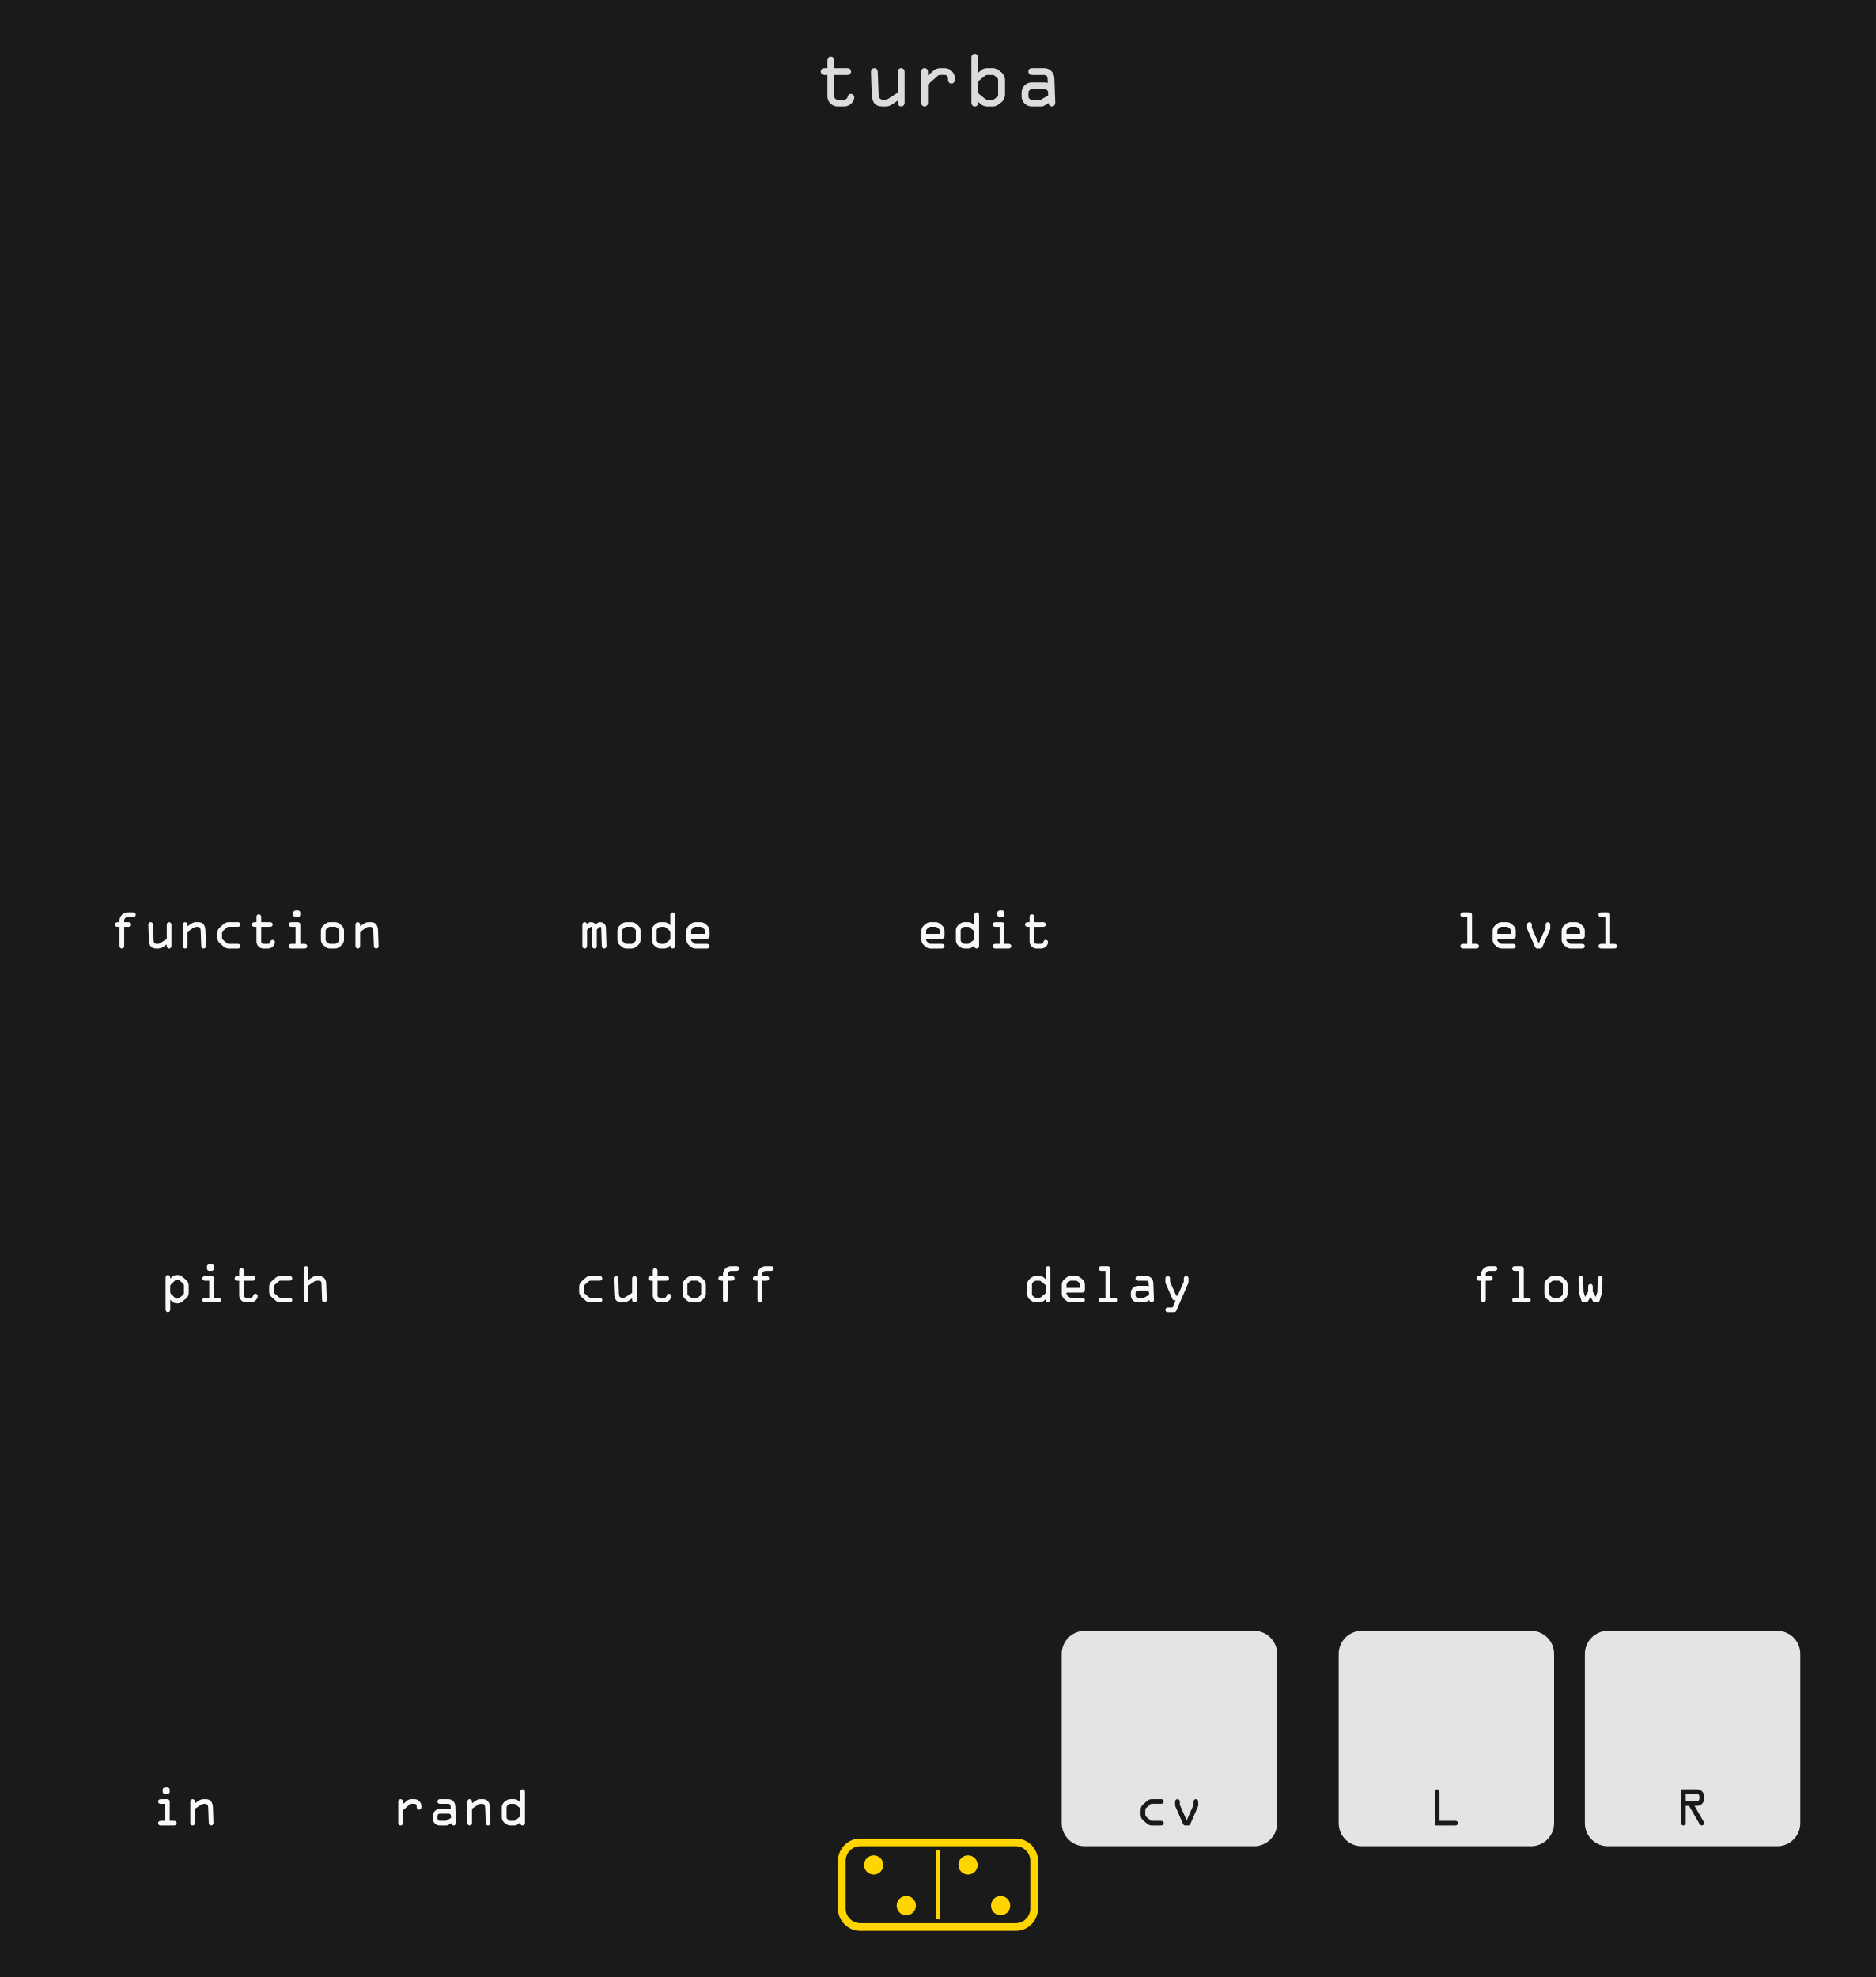
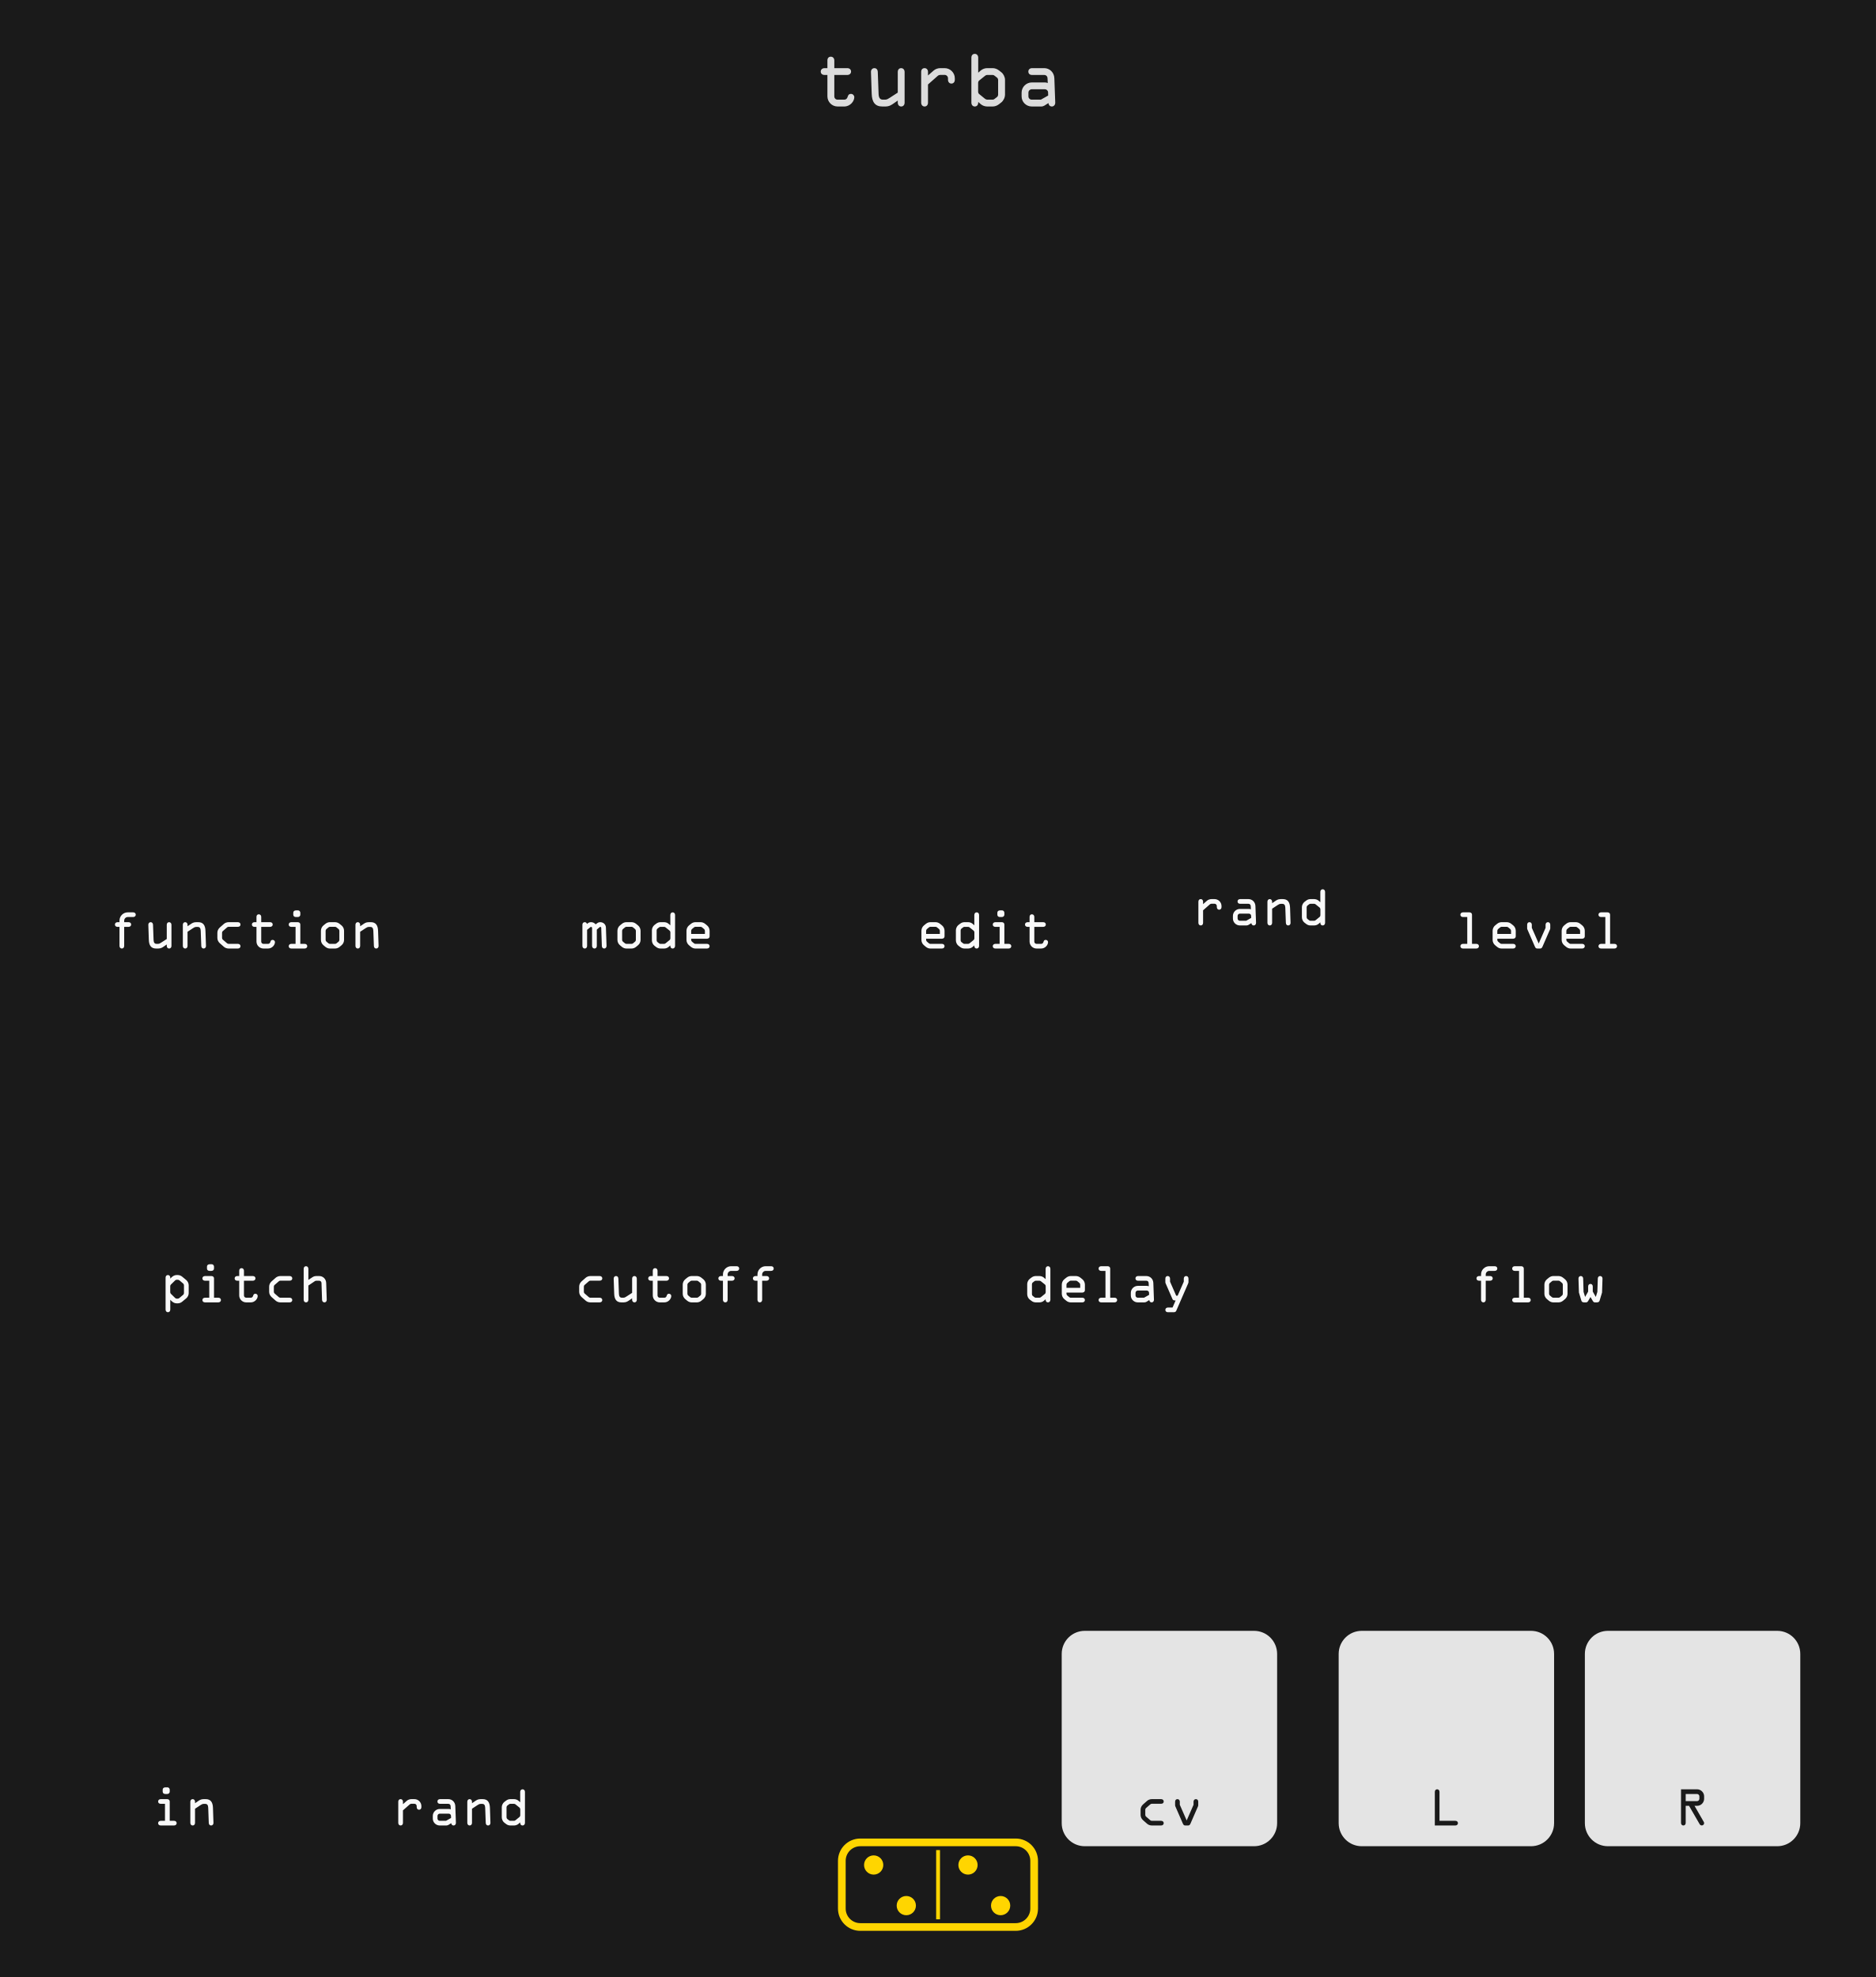
<svg xmlns="http://www.w3.org/2000/svg" width="121.92mm" height="128.5mm" viewBox="0 0 121.92 128.5">
  <rect width="121.92" height="128.5" fill="#1a1a1a" />
  <path d="M54.222 3.928C54.222 3.78 54.122 3.685 53.995 3.685C53.868 3.685 53.773 3.769 53.773 3.928V4.429H53.588C53.441 4.429 53.34 4.524 53.34 4.651C53.34 4.778 53.43 4.873 53.588 4.873H53.773V6.262C53.773 6.621 54.069 6.922 54.433 6.922H54.866C55.252 6.922 55.521 6.584 55.521 6.315C55.521 6.209 55.431 6.103 55.305 6.103C55.125 6.103 55.109 6.246 55.077 6.325C55.041 6.425 54.961 6.478 54.872 6.478H54.433C54.312 6.478 54.222 6.383 54.222 6.267V4.873H55.062C55.21 4.873 55.31 4.778 55.31 4.651C55.31 4.524 55.215 4.429 55.062 4.429H54.222Z M57.047 4.678C57.042 4.519 56.952 4.429 56.825 4.429C56.704 4.429 56.604 4.524 56.604 4.667V4.678L56.651 6.093C56.667 6.642 56.878 6.922 57.338 6.922H57.538C57.797 6.922 57.945 6.816 58.087 6.716L58.346 6.536V6.674C58.346 6.821 58.441 6.922 58.568 6.922C58.695 6.922 58.79 6.827 58.79 6.674V4.678C58.79 4.53 58.695 4.429 58.568 4.429C58.441 4.429 58.346 4.519 58.346 4.678V6.019L57.834 6.351C57.734 6.415 57.649 6.478 57.522 6.478H57.38C57.195 6.478 57.11 6.357 57.1 6.114Z M60.31 4.672C60.31 4.524 60.215 4.429 60.089 4.429C59.962 4.429 59.867 4.514 59.867 4.672V6.674C59.867 6.821 59.962 6.922 60.089 6.922C60.215 6.922 60.31 6.827 60.31 6.674V5.491L60.944 4.931C60.981 4.894 61.06 4.868 61.103 4.868H61.393C61.509 4.868 61.61 4.968 61.61 5.084V5.184C61.61 5.332 61.705 5.433 61.831 5.433C61.958 5.433 62.053 5.338 62.053 5.184V5.084C62.053 4.73 61.757 4.429 61.393 4.429H61.103C60.955 4.429 60.791 4.487 60.68 4.583L60.31 4.905Z M63.574 3.748C63.574 3.6 63.479 3.5 63.352 3.5C63.225 3.5 63.13 3.59 63.13 3.748V6.674C63.13 6.821 63.225 6.922 63.352 6.922C63.479 6.922 63.574 6.827 63.574 6.674V6.626L63.738 6.769C63.854 6.869 64.012 6.922 64.16 6.922H64.503C64.656 6.922 64.799 6.874 64.931 6.769L65.079 6.652C65.211 6.547 65.316 6.341 65.316 6.146V5.184C65.316 5.016 65.216 4.804 65.079 4.699L64.931 4.583C64.799 4.477 64.651 4.429 64.503 4.429H64.16C64.012 4.429 63.854 4.482 63.738 4.583L63.574 4.725ZM64.16 4.873H64.503C64.577 4.873 64.614 4.899 64.656 4.936L64.804 5.052C64.836 5.079 64.868 5.142 64.868 5.2V6.146C64.868 6.209 64.836 6.272 64.804 6.299L64.656 6.415C64.609 6.452 64.572 6.478 64.503 6.478H64.16C64.112 6.478 64.06 6.457 64.007 6.415L63.632 6.109C63.595 6.082 63.569 6.019 63.569 5.955V5.39C63.569 5.327 63.6 5.264 63.632 5.237L64.007 4.936C64.054 4.894 64.102 4.873 64.16 4.873Z M67.075 4.429C66.927 4.429 66.832 4.524 66.832 4.651C66.832 4.778 66.916 4.873 67.075 4.873H67.862C67.983 4.873 68.073 4.957 68.078 5.084L68.094 5.396C68.031 5.369 67.967 5.359 67.899 5.359H67.054C66.7 5.359 66.394 5.654 66.394 6.019V6.267C66.394 6.626 66.689 6.922 67.054 6.922H67.682C67.751 6.922 67.835 6.89 67.877 6.864L68.136 6.7C68.157 6.843 68.242 6.922 68.363 6.922C68.479 6.922 68.58 6.821 68.58 6.679V6.668L68.522 5.084C68.506 4.688 68.2 4.429 67.862 4.429ZM67.048 5.802H67.899C68.015 5.802 68.115 5.892 68.115 6.014L68.12 6.209L67.645 6.478H67.054C66.932 6.478 66.837 6.378 66.837 6.267V6.019C66.837 5.897 66.943 5.802 67.048 5.802Z" fill="#dcdcdc" />
  <rect x="69.00" y="106.00" width="14.0" height="14.0" rx="1.5" fill="#e4e4e4" />
  <rect x="87.00" y="106.00" width="14.0" height="14.0" rx="1.5" fill="#e4e4e4" />
  <rect x="103.00" y="106.00" width="14.0" height="14.0" rx="1.5" fill="#e4e4e4" />
  <path d="M8.3 59.3C8.013 59.3 7.766 59.536 7.766 59.834V59.939H7.639C7.538 59.939 7.469 60.004 7.469 60.091C7.469 60.179 7.53 60.244 7.639 60.244H7.766V61.482C7.766 61.583 7.832 61.652 7.919 61.652C8.006 61.652 8.071 61.587 8.071 61.482V60.244H8.354C8.456 60.244 8.525 60.179 8.525 60.091C8.525 60.004 8.46 59.939 8.354 59.939H8.071V59.834C8.071 59.714 8.177 59.605 8.3 59.605H8.652C8.754 59.605 8.823 59.54 8.823 59.452C8.823 59.365 8.757 59.3 8.652 59.3Z M9.945 60.11C9.941 60.001 9.879 59.939 9.792 59.939C9.709 59.939 9.64 60.004 9.64 60.102V60.11L9.672 61.083C9.683 61.46 9.828 61.652 10.144 61.652H10.282C10.46 61.652 10.562 61.58 10.66 61.511L10.838 61.387V61.482C10.838 61.583 10.903 61.652 10.99 61.652C11.077 61.652 11.143 61.587 11.143 61.482V60.11C11.143 60.008 11.077 59.939 10.99 59.939C10.903 59.939 10.838 60.001 10.838 60.11V61.032L10.485 61.26C10.417 61.304 10.358 61.348 10.271 61.348H10.173C10.046 61.348 9.988 61.264 9.981 61.097Z M12.188 60.11C12.188 60.008 12.123 59.939 12.036 59.939C11.949 59.939 11.883 60.001 11.883 60.11V61.482C11.883 61.583 11.949 61.652 12.036 61.652C12.123 61.652 12.188 61.587 12.188 61.482V60.563L12.54 60.331C12.609 60.287 12.667 60.248 12.754 60.248H12.852C12.98 60.248 13.038 60.331 13.045 60.498L13.081 61.482C13.085 61.591 13.147 61.652 13.234 61.652C13.317 61.652 13.386 61.587 13.386 61.489V61.482L13.353 60.509C13.343 60.131 13.197 59.939 12.882 59.939H12.744C12.566 59.939 12.464 60.015 12.366 60.084L12.188 60.204Z M14.853 59.939C14.748 59.939 14.631 59.983 14.559 60.044L14.286 60.284C14.181 60.378 14.127 60.502 14.127 60.629V60.963C14.127 61.09 14.181 61.213 14.286 61.308L14.559 61.547C14.631 61.609 14.748 61.652 14.853 61.652H15.459C15.561 61.652 15.63 61.587 15.63 61.5C15.63 61.413 15.564 61.348 15.459 61.348H14.853C14.806 61.348 14.78 61.329 14.748 61.304L14.475 61.068C14.45 61.046 14.432 61.003 14.432 60.963V60.625C14.432 60.585 14.45 60.545 14.475 60.523L14.748 60.287C14.78 60.258 14.813 60.24 14.853 60.24H15.459C15.572 60.24 15.63 60.179 15.63 60.091C15.63 60.004 15.561 59.939 15.459 59.939Z M16.977 59.594C16.977 59.492 16.908 59.427 16.82 59.427C16.733 59.427 16.668 59.485 16.668 59.594V59.939H16.541C16.439 59.939 16.37 60.004 16.37 60.091C16.37 60.179 16.432 60.244 16.541 60.244H16.668V61.199C16.668 61.446 16.871 61.652 17.122 61.652H17.419C17.684 61.652 17.87 61.42 17.87 61.235C17.87 61.162 17.808 61.09 17.721 61.09C17.597 61.09 17.586 61.188 17.565 61.242C17.539 61.311 17.485 61.348 17.423 61.348H17.122C17.038 61.348 16.977 61.282 16.977 61.202V60.244H17.554C17.655 60.244 17.724 60.179 17.724 60.091C17.724 60.004 17.659 59.939 17.554 59.939H16.977Z M19.231 59.173C19.126 59.173 19.06 59.238 19.06 59.325V59.452C19.06 59.54 19.122 59.605 19.231 59.605H19.347C19.449 59.605 19.518 59.54 19.518 59.452V59.325C19.518 59.238 19.442 59.173 19.38 59.173ZM18.933 59.939C18.832 59.939 18.763 60.004 18.763 60.091C18.763 60.179 18.824 60.244 18.933 60.244H19.209V61.348H18.933C18.832 61.348 18.763 61.413 18.763 61.5C18.763 61.587 18.828 61.652 18.933 61.652H19.797C19.899 61.652 19.968 61.587 19.968 61.5C19.968 61.413 19.903 61.348 19.797 61.348H19.518V60.091C19.518 60.004 19.452 59.939 19.347 59.939Z M21.438 59.939C21.337 59.939 21.239 59.975 21.151 60.044L21.021 60.15C20.919 60.233 20.857 60.367 20.857 60.498V61.093C20.857 61.224 20.919 61.355 21.021 61.438L21.151 61.547C21.239 61.616 21.337 61.652 21.438 61.652H21.776C21.874 61.652 21.979 61.616 22.066 61.547L22.197 61.438C22.299 61.355 22.36 61.224 22.36 61.093V60.498C22.36 60.367 22.299 60.233 22.197 60.15L22.066 60.044C21.979 59.975 21.874 59.939 21.776 59.939ZM21.442 60.24H21.776C21.809 60.24 21.841 60.255 21.87 60.277L22.001 60.385C22.034 60.411 22.055 60.458 22.055 60.498V61.093C22.055 61.133 22.034 61.181 22.001 61.206L21.87 61.315C21.841 61.337 21.809 61.348 21.776 61.348H21.442C21.409 61.348 21.377 61.337 21.348 61.315L21.217 61.206C21.184 61.181 21.162 61.137 21.162 61.093V60.498C21.162 60.454 21.184 60.411 21.217 60.385L21.348 60.277C21.377 60.255 21.409 60.24 21.442 60.24Z M23.406 60.11C23.406 60.008 23.341 59.939 23.253 59.939C23.166 59.939 23.101 60.001 23.101 60.11V61.482C23.101 61.583 23.166 61.652 23.253 61.652C23.341 61.652 23.406 61.587 23.406 61.482V60.563L23.758 60.331C23.827 60.287 23.885 60.248 23.972 60.248H24.07C24.197 60.248 24.255 60.331 24.263 60.498L24.299 61.482C24.303 61.591 24.364 61.652 24.451 61.652C24.535 61.652 24.604 61.587 24.604 61.489V61.482L24.571 60.509C24.56 60.131 24.415 59.939 24.099 59.939H23.961C23.783 59.939 23.682 60.015 23.584 60.084L23.406 60.204Z" fill="#f9f9f9" />
  <path d="M39.379 60.287C39.372 60.091 39.219 59.939 39.005 59.939C38.9 59.939 38.831 59.986 38.751 60.051L38.715 60.081C38.624 59.983 38.529 59.939 38.413 59.939C38.33 59.939 38.264 59.961 38.199 60.012L38.148 60.051C38.119 59.975 38.072 59.939 38.003 59.939C37.916 59.939 37.85 59.997 37.85 60.106V61.482C37.85 61.583 37.916 61.652 38.003 61.652C38.09 61.652 38.155 61.587 38.155 61.482V60.436L38.37 60.262C38.384 60.248 38.402 60.248 38.413 60.248C38.45 60.248 38.479 60.277 38.479 60.309V61.482C38.479 61.583 38.548 61.652 38.635 61.652C38.722 61.652 38.787 61.587 38.787 61.482V60.422L38.976 60.258C38.987 60.248 39.005 60.248 39.016 60.248C39.049 60.248 39.074 60.269 39.074 60.302L39.114 61.489C39.117 61.591 39.183 61.652 39.27 61.652C39.35 61.652 39.419 61.583 39.419 61.485V61.478Z M40.708 59.939C40.606 59.939 40.508 59.975 40.421 60.044L40.29 60.15C40.188 60.233 40.127 60.367 40.127 60.498V61.093C40.127 61.224 40.188 61.355 40.29 61.438L40.421 61.547C40.508 61.616 40.606 61.652 40.708 61.652H41.045C41.143 61.652 41.249 61.616 41.336 61.547L41.466 61.438C41.568 61.355 41.63 61.224 41.63 61.093V60.498C41.63 60.367 41.568 60.233 41.466 60.15L41.336 60.044C41.249 59.975 41.143 59.939 41.045 59.939ZM40.711 60.24H41.045C41.078 60.24 41.111 60.255 41.14 60.277L41.27 60.385C41.303 60.411 41.325 60.458 41.325 60.498V61.093C41.325 61.133 41.303 61.181 41.27 61.206L41.14 61.315C41.111 61.337 41.078 61.348 41.045 61.348H40.711C40.679 61.348 40.646 61.337 40.617 61.315L40.486 61.206C40.453 61.181 40.432 61.137 40.432 61.093V60.498C40.432 60.454 40.453 60.411 40.486 60.385L40.617 60.277C40.646 60.255 40.679 60.24 40.711 60.24Z M43.873 59.471C43.873 59.365 43.804 59.3 43.717 59.3C43.63 59.3 43.565 59.369 43.565 59.471V60.142L43.452 60.044C43.372 59.975 43.263 59.939 43.162 59.939H42.926C42.82 59.939 42.726 59.972 42.635 60.044L42.53 60.124C42.436 60.197 42.367 60.342 42.367 60.458V61.119C42.367 61.253 42.432 61.391 42.53 61.467L42.635 61.547C42.726 61.62 42.824 61.652 42.926 61.652H43.162C43.263 61.652 43.372 61.616 43.452 61.547L43.565 61.449V61.482C43.565 61.591 43.63 61.652 43.717 61.652C43.804 61.652 43.873 61.583 43.873 61.482ZM42.926 60.244H43.162C43.202 60.244 43.234 60.258 43.267 60.287L43.525 60.494C43.547 60.513 43.568 60.556 43.568 60.6V60.988C43.568 61.032 43.547 61.075 43.525 61.093L43.267 61.304C43.231 61.333 43.198 61.348 43.162 61.348H42.926C42.875 61.348 42.85 61.326 42.82 61.304L42.719 61.224C42.697 61.206 42.675 61.162 42.675 61.119V60.469C42.675 60.425 42.697 60.385 42.719 60.367L42.82 60.287C42.85 60.266 42.875 60.244 42.926 60.244Z M45.195 59.939C45.093 59.939 44.995 59.975 44.908 60.044L44.777 60.15C44.676 60.233 44.614 60.367 44.614 60.498V61.093C44.614 61.224 44.676 61.355 44.777 61.438L44.908 61.547C44.995 61.616 45.093 61.652 45.195 61.652H45.946C46.048 61.652 46.117 61.587 46.117 61.5C46.117 61.413 46.051 61.348 45.946 61.348H45.198C45.169 61.348 45.14 61.344 45.104 61.315L44.973 61.206C44.941 61.181 44.919 61.137 44.919 61.093V61.014H45.946C46.048 61.014 46.117 60.948 46.117 60.861V60.498C46.117 60.367 46.055 60.233 45.953 60.15L45.823 60.044C45.736 59.975 45.63 59.939 45.532 59.939ZM45.198 60.24H45.532C45.565 60.24 45.598 60.255 45.627 60.277L45.757 60.385C45.79 60.411 45.812 60.458 45.812 60.498V60.705H44.919V60.498C44.919 60.454 44.941 60.411 44.973 60.385L45.104 60.277C45.133 60.255 45.166 60.24 45.198 60.24Z" fill="#f9f9f9" />
  <path d="M60.464 59.939C60.362 59.939 60.264 59.975 60.177 60.044L60.047 60.15C59.945 60.233 59.883 60.367 59.883 60.498V61.093C59.883 61.224 59.945 61.355 60.047 61.438L60.177 61.547C60.264 61.616 60.362 61.652 60.464 61.652H61.216C61.317 61.652 61.386 61.587 61.386 61.5C61.386 61.413 61.321 61.348 61.216 61.348H60.468C60.439 61.348 60.41 61.344 60.373 61.315L60.243 61.206C60.21 61.181 60.188 61.137 60.188 61.093V61.014H61.216C61.317 61.014 61.386 60.948 61.386 60.861V60.498C61.386 60.367 61.324 60.233 61.223 60.15L61.092 60.044C61.005 59.975 60.9 59.939 60.802 59.939ZM60.468 60.24H60.802C60.834 60.24 60.867 60.255 60.896 60.277L61.027 60.385C61.059 60.411 61.081 60.458 61.081 60.498V60.705H60.188V60.498C60.188 60.454 60.21 60.411 60.243 60.385L60.373 60.277C60.402 60.255 60.435 60.24 60.468 60.24Z M63.63 59.471C63.63 59.365 63.561 59.3 63.474 59.3C63.386 59.3 63.321 59.369 63.321 59.471V60.142L63.209 60.044C63.129 59.975 63.02 59.939 62.918 59.939H62.682C62.577 59.939 62.483 59.972 62.392 60.044L62.286 60.124C62.192 60.197 62.123 60.342 62.123 60.458V61.119C62.123 61.253 62.188 61.391 62.286 61.467L62.392 61.547C62.483 61.62 62.581 61.652 62.682 61.652H62.918C63.02 61.652 63.129 61.616 63.209 61.547L63.321 61.449V61.482C63.321 61.591 63.386 61.652 63.474 61.652C63.561 61.652 63.63 61.583 63.63 61.482ZM62.682 60.244H62.918C62.958 60.244 62.991 60.258 63.023 60.287L63.281 60.494C63.303 60.513 63.325 60.556 63.325 60.6V60.988C63.325 61.032 63.303 61.075 63.281 61.093L63.023 61.304C62.987 61.333 62.954 61.348 62.918 61.348H62.682C62.631 61.348 62.606 61.326 62.577 61.304L62.475 61.224C62.453 61.206 62.432 61.162 62.432 61.119V60.469C62.432 60.425 62.453 60.385 62.475 60.367L62.577 60.287C62.606 60.266 62.631 60.244 62.682 60.244Z M64.987 59.173C64.882 59.173 64.817 59.238 64.817 59.325V59.452C64.817 59.54 64.879 59.605 64.987 59.605H65.104C65.205 59.605 65.274 59.54 65.274 59.452V59.325C65.274 59.238 65.198 59.173 65.136 59.173ZM64.69 59.939C64.588 59.939 64.519 60.004 64.519 60.091C64.519 60.179 64.581 60.244 64.69 60.244H64.966V61.348H64.69C64.588 61.348 64.519 61.413 64.519 61.5C64.519 61.587 64.584 61.652 64.69 61.652H65.554C65.655 61.652 65.724 61.587 65.724 61.5C65.724 61.413 65.659 61.348 65.554 61.348H65.274V60.091C65.274 60.004 65.209 59.939 65.104 59.939Z M67.22 59.594C67.22 59.492 67.151 59.427 67.064 59.427C66.977 59.427 66.912 59.485 66.912 59.594V59.939H66.784C66.683 59.939 66.614 60.004 66.614 60.091C66.614 60.179 66.676 60.244 66.784 60.244H66.912V61.199C66.912 61.446 67.115 61.652 67.365 61.652H67.663C67.928 61.652 68.113 61.42 68.113 61.235C68.113 61.162 68.051 61.09 67.964 61.09C67.841 61.09 67.83 61.188 67.808 61.242C67.783 61.311 67.728 61.348 67.667 61.348H67.365C67.282 61.348 67.22 61.282 67.22 61.202V60.244H67.797C67.899 60.244 67.968 60.179 67.968 60.091C67.968 60.004 67.903 59.939 67.797 59.939H67.22Z" fill="#f9f9f9" />
+   <path d="M78.188 58.606C78.188 58.504 78.123 58.439 78.036 58.439C77.949 58.439 77.883 58.497 77.883 58.606V59.982C77.883 60.083 77.949 60.152 78.036 60.152C78.123 60.152 78.188 60.087 78.188 59.982V59.169L78.624 58.784C78.649 58.758 78.704 58.74 78.733 58.74H78.932C79.012 58.74 79.081 58.809 79.081 58.889V58.958C79.081 59.06 79.147 59.129 79.234 59.129C79.321 59.129 79.386 59.063 79.386 58.958V58.889C79.386 58.646 79.183 58.439 78.932 58.439H78.733C78.631 58.439 78.518 58.479 78.442 58.544L78.188 58.766Z M80.595 58.439C80.493 58.439 80.428 58.504 80.428 58.591C80.428 58.679 80.486 58.744 80.595 58.744H81.136C81.219 58.744 81.281 58.802 81.285 58.889L81.296 59.103C81.252 59.085 81.209 59.078 81.161 59.078H80.581C80.337 59.078 80.127 59.281 80.127 59.532V59.702C80.127 59.949 80.33 60.152 80.581 60.152H81.013C81.06 60.152 81.118 60.131 81.147 60.113L81.325 60.0C81.339 60.098 81.397 60.152 81.481 60.152C81.561 60.152 81.63 60.083 81.63 59.985V59.978L81.59 58.889C81.579 58.617 81.368 58.439 81.136 58.439ZM80.577 59.383H81.161C81.241 59.383 81.31 59.445 81.31 59.528L81.314 59.662L80.987 59.848H80.581C80.497 59.848 80.432 59.779 80.432 59.702V59.532C80.432 59.448 80.504 59.383 80.577 59.383Z M82.675 58.61C82.675 58.508 82.61 58.439 82.523 58.439C82.436 58.439 82.37 58.501 82.37 58.61V59.982C82.37 60.083 82.436 60.152 82.523 60.152C82.61 60.152 82.675 60.087 82.675 59.982V59.063L83.027 58.831C83.096 58.787 83.154 58.748 83.242 58.748H83.34C83.467 58.748 83.525 58.831 83.532 58.998L83.568 59.982C83.572 60.091 83.634 60.152 83.721 60.152C83.804 60.152 83.873 60.087 83.873 59.989V59.982L83.841 59.009C83.83 58.631 83.684 58.439 83.369 58.439H83.231C83.053 58.439 82.951 58.515 82.853 58.584L82.675 58.704Z M86.117 57.971C86.117 57.865 86.048 57.8 85.961 57.8C85.874 57.8 85.808 57.869 85.808 57.971V58.642L85.696 58.544C85.616 58.475 85.507 58.439 85.405 58.439H85.169C85.064 58.439 84.97 58.472 84.879 58.544L84.774 58.624C84.679 58.697 84.61 58.842 84.61 58.958V59.619C84.61 59.753 84.676 59.891 84.774 59.967L84.879 60.047C84.97 60.12 85.068 60.152 85.169 60.152H85.405C85.507 60.152 85.616 60.116 85.696 60.047L85.808 59.949V59.982C85.808 60.091 85.874 60.152 85.961 60.152C86.048 60.152 86.117 60.083 86.117 59.982ZM85.169 58.744H85.405C85.445 58.744 85.478 58.758 85.511 58.787L85.768 58.994C85.79 59.013 85.812 59.056 85.812 59.1V59.488C85.812 59.532 85.79 59.575 85.768 59.593L85.511 59.804C85.474 59.833 85.442 59.848 85.405 59.848H85.169C85.118 59.848 85.093 59.826 85.064 59.804L84.962 59.724C84.941 59.706 84.919 59.662 84.919 59.619V58.969C84.919 58.925 84.941 58.885 84.962 58.867L85.064 58.787C85.093 58.766 85.118 58.744 85.169 58.744Z" fill="#f9f9f9" />
  <path d="M95.081 59.3C94.979 59.3 94.91 59.365 94.91 59.452C94.91 59.54 94.972 59.605 95.081 59.605H95.357V61.348H95.081C94.979 61.348 94.91 61.413 94.91 61.5C94.91 61.587 94.976 61.652 95.081 61.652H95.945C96.047 61.652 96.116 61.587 96.116 61.5C96.116 61.413 96.05 61.348 95.945 61.348H95.665V59.452C95.665 59.365 95.6 59.3 95.495 59.3Z M97.586 59.939C97.484 59.939 97.386 59.975 97.299 60.044L97.168 60.15C97.067 60.233 97.005 60.367 97.005 60.498V61.093C97.005 61.224 97.067 61.355 97.168 61.438L97.299 61.547C97.386 61.616 97.484 61.652 97.586 61.652H98.337C98.439 61.652 98.508 61.587 98.508 61.5C98.508 61.413 98.443 61.348 98.337 61.348H97.589C97.56 61.348 97.531 61.344 97.495 61.315L97.364 61.206C97.332 61.181 97.31 61.137 97.31 61.093V61.014H98.337C98.439 61.014 98.508 60.948 98.508 60.861V60.498C98.508 60.367 98.446 60.233 98.345 60.15L98.214 60.044C98.127 59.975 98.021 59.939 97.923 59.939ZM97.589 60.24H97.923C97.956 60.24 97.989 60.255 98.018 60.277L98.149 60.385C98.181 60.411 98.203 60.458 98.203 60.498V60.705H97.31V60.498C97.31 60.454 97.332 60.411 97.364 60.385L97.495 60.277C97.524 60.255 97.557 60.24 97.589 60.24Z M99.553 60.106C99.553 60.004 99.488 59.939 99.401 59.939C99.314 59.939 99.249 59.997 99.249 60.106V60.331C99.249 60.378 99.259 60.4 99.27 60.422L99.75 61.522C99.786 61.602 99.818 61.652 99.906 61.652H100.094C100.178 61.652 100.214 61.602 100.25 61.522L100.73 60.422C100.741 60.4 100.751 60.375 100.751 60.331V60.106C100.751 60.001 100.686 59.939 100.599 59.939C100.512 59.939 100.447 60.004 100.447 60.106V60.306L100.0 61.326L99.553 60.306Z M102.073 59.939C101.971 59.939 101.873 59.975 101.786 60.044L101.655 60.15C101.554 60.233 101.492 60.367 101.492 60.498V61.093C101.492 61.224 101.554 61.355 101.655 61.438L101.786 61.547C101.873 61.616 101.971 61.652 102.073 61.652H102.824C102.926 61.652 102.995 61.587 102.995 61.5C102.995 61.413 102.93 61.348 102.824 61.348H102.077C102.048 61.348 102.018 61.344 101.982 61.315L101.851 61.206C101.819 61.181 101.797 61.137 101.797 61.093V61.014H102.824C102.926 61.014 102.995 60.948 102.995 60.861V60.498C102.995 60.367 102.933 60.233 102.832 60.15L102.701 60.044C102.614 59.975 102.509 59.939 102.411 59.939ZM102.077 60.24H102.411C102.443 60.24 102.476 60.255 102.505 60.277L102.636 60.385C102.668 60.411 102.69 60.458 102.69 60.498V60.705H101.797V60.498C101.797 60.454 101.819 60.411 101.851 60.385L101.982 60.277C102.011 60.255 102.044 60.24 102.077 60.24Z M104.055 59.3C103.953 59.3 103.884 59.365 103.884 59.452C103.884 59.54 103.946 59.605 104.055 59.605H104.331V61.348H104.055C103.953 61.348 103.884 61.413 103.884 61.5C103.884 61.587 103.95 61.652 104.055 61.652H104.919C105.021 61.652 105.09 61.587 105.09 61.5C105.09 61.413 105.024 61.348 104.919 61.348H104.64V59.452C104.64 59.365 104.574 59.3 104.469 59.3Z" fill="#f9f9f9" />
  <path d="M11.066 83.044C11.066 82.943 11.001 82.874 10.914 82.874C10.827 82.874 10.761 82.935 10.761 83.044V85.121C10.761 85.222 10.827 85.291 10.914 85.291C11.001 85.291 11.066 85.226 11.066 85.121V84.482L11.139 84.554C11.244 84.66 11.357 84.714 11.484 84.714H11.553C11.654 84.714 11.763 84.674 11.843 84.605L12.101 84.391C12.203 84.308 12.264 84.173 12.264 84.046V83.542C12.264 83.415 12.203 83.28 12.101 83.197L11.843 82.983C11.763 82.914 11.654 82.874 11.553 82.874H11.484C11.357 82.874 11.244 82.928 11.139 83.033L11.066 83.106ZM11.48 83.182H11.549C11.589 83.182 11.629 83.193 11.658 83.218L11.912 83.433C11.934 83.451 11.956 83.502 11.956 83.542V84.046C11.956 84.086 11.934 84.133 11.912 84.151L11.658 84.366C11.629 84.391 11.585 84.409 11.549 84.409H11.48C11.448 84.409 11.408 84.391 11.379 84.362L11.106 84.093C11.077 84.064 11.063 84.028 11.063 83.988V83.6C11.063 83.56 11.077 83.523 11.106 83.494L11.379 83.226C11.408 83.197 11.444 83.182 11.48 83.182Z M13.622 82.173C13.517 82.173 13.451 82.238 13.451 82.325V82.452C13.451 82.54 13.513 82.605 13.622 82.605H13.738C13.84 82.605 13.909 82.54 13.909 82.452V82.325C13.909 82.238 13.833 82.173 13.771 82.173ZM13.324 82.939C13.223 82.939 13.154 83.004 13.154 83.091C13.154 83.179 13.216 83.244 13.324 83.244H13.6V84.348H13.324C13.223 84.348 13.154 84.413 13.154 84.5C13.154 84.587 13.219 84.652 13.324 84.652H14.188C14.29 84.652 14.359 84.587 14.359 84.5C14.359 84.413 14.294 84.348 14.188 84.348H13.909V83.091C13.909 83.004 13.844 82.939 13.738 82.939Z M15.855 82.594C15.855 82.492 15.786 82.427 15.699 82.427C15.612 82.427 15.546 82.485 15.546 82.594V82.939H15.419C15.317 82.939 15.249 83.004 15.249 83.091C15.249 83.179 15.31 83.244 15.419 83.244H15.546V84.199C15.546 84.446 15.75 84.652 16.0 84.652H16.298C16.563 84.652 16.748 84.42 16.748 84.235C16.748 84.162 16.686 84.09 16.599 84.09C16.476 84.09 16.465 84.188 16.443 84.242C16.417 84.311 16.363 84.348 16.301 84.348H16.0C15.917 84.348 15.855 84.282 15.855 84.202V83.244H16.432C16.534 83.244 16.603 83.179 16.603 83.091C16.603 83.004 16.537 82.939 16.432 82.939H15.855Z M18.218 82.939C18.113 82.939 17.997 82.983 17.924 83.044L17.652 83.284C17.547 83.378 17.492 83.502 17.492 83.629V83.963C17.492 84.09 17.547 84.213 17.652 84.308L17.924 84.547C17.997 84.609 18.113 84.652 18.218 84.652H18.824C18.926 84.652 18.995 84.587 18.995 84.5C18.995 84.413 18.93 84.348 18.824 84.348H18.218C18.171 84.348 18.146 84.329 18.113 84.304L17.841 84.068C17.815 84.046 17.797 84.003 17.797 83.963V83.625C17.797 83.585 17.815 83.545 17.841 83.523L18.113 83.287C18.146 83.258 18.178 83.24 18.218 83.24H18.824C18.937 83.24 18.995 83.179 18.995 83.091C18.995 83.004 18.926 82.939 18.824 82.939Z M20.041 82.471C20.041 82.369 19.975 82.3 19.888 82.3C19.801 82.3 19.736 82.362 19.736 82.471V84.482C19.736 84.583 19.801 84.652 19.888 84.652C19.975 84.652 20.041 84.587 20.041 84.482V83.556L20.44 83.287C20.476 83.262 20.505 83.244 20.549 83.244H20.745C20.828 83.244 20.89 83.306 20.894 83.389L20.93 84.489C20.934 84.591 21.003 84.652 21.09 84.652C21.17 84.652 21.235 84.583 21.235 84.485V84.478L21.199 83.389C21.188 83.117 20.981 82.939 20.745 82.939H20.552C20.4 82.939 20.313 83.012 20.262 83.044L20.041 83.189Z" fill="#f9f9f9" />
  <path d="M38.366 82.939C38.26 82.939 38.144 82.983 38.072 83.044L37.799 83.284C37.694 83.378 37.64 83.502 37.64 83.629V83.963C37.64 84.09 37.694 84.213 37.799 84.308L38.072 84.547C38.144 84.609 38.26 84.652 38.366 84.652H38.972C39.074 84.652 39.143 84.587 39.143 84.5C39.143 84.413 39.077 84.348 38.972 84.348H38.366C38.318 84.348 38.293 84.329 38.26 84.304L37.988 84.068C37.963 84.046 37.945 84.003 37.945 83.963V83.625C37.945 83.585 37.963 83.545 37.988 83.523L38.26 83.287C38.293 83.258 38.326 83.24 38.366 83.24H38.972C39.084 83.24 39.143 83.179 39.143 83.091C39.143 83.004 39.074 82.939 38.972 82.939Z M40.188 83.11C40.184 83.001 40.123 82.939 40.036 82.939C39.952 82.939 39.883 83.004 39.883 83.102V83.11L39.916 84.083C39.927 84.46 40.072 84.652 40.388 84.652H40.526C40.704 84.652 40.805 84.58 40.903 84.511L41.081 84.387V84.482C41.081 84.583 41.147 84.652 41.234 84.652C41.321 84.652 41.386 84.587 41.386 84.482V83.11C41.386 83.008 41.321 82.939 41.234 82.939C41.147 82.939 41.081 83.001 41.081 83.11V84.032L40.729 84.26C40.66 84.304 40.602 84.348 40.515 84.348H40.417C40.29 84.348 40.232 84.264 40.224 84.097Z M42.733 82.594C42.733 82.492 42.664 82.427 42.577 82.427C42.49 82.427 42.424 82.485 42.424 82.594V82.939H42.297C42.196 82.939 42.127 83.004 42.127 83.091C42.127 83.179 42.188 83.244 42.297 83.244H42.424V84.199C42.424 84.446 42.628 84.652 42.878 84.652H43.176C43.441 84.652 43.626 84.42 43.626 84.235C43.626 84.162 43.564 84.09 43.477 84.09C43.354 84.09 43.343 84.188 43.321 84.242C43.296 84.311 43.241 84.348 43.18 84.348H42.878C42.795 84.348 42.733 84.282 42.733 84.202V83.244H43.31C43.412 83.244 43.481 83.179 43.481 83.091C43.481 83.004 43.416 82.939 43.31 82.939H42.733Z M44.951 82.939C44.85 82.939 44.751 82.975 44.664 83.044L44.534 83.15C44.432 83.233 44.37 83.367 44.37 83.498V84.093C44.37 84.224 44.432 84.355 44.534 84.438L44.664 84.547C44.751 84.616 44.85 84.652 44.951 84.652H45.289C45.387 84.652 45.492 84.616 45.579 84.547L45.71 84.438C45.812 84.355 45.873 84.224 45.873 84.093V83.498C45.873 83.367 45.812 83.233 45.71 83.15L45.579 83.044C45.492 82.975 45.387 82.939 45.289 82.939ZM44.955 83.24H45.289C45.321 83.24 45.354 83.255 45.383 83.277L45.514 83.385C45.547 83.411 45.568 83.458 45.568 83.498V84.093C45.568 84.133 45.547 84.181 45.514 84.206L45.383 84.315C45.354 84.337 45.321 84.348 45.289 84.348H44.955C44.922 84.348 44.889 84.337 44.86 84.315L44.73 84.206C44.697 84.181 44.675 84.137 44.675 84.093V83.498C44.675 83.454 44.697 83.411 44.73 83.385L44.86 83.277C44.889 83.255 44.922 83.24 44.955 83.24Z M47.518 82.3C47.231 82.3 46.984 82.536 46.984 82.834V82.939H46.857C46.755 82.939 46.686 83.004 46.686 83.091C46.686 83.179 46.748 83.244 46.857 83.244H46.984V84.482C46.984 84.583 47.05 84.652 47.137 84.652C47.224 84.652 47.289 84.587 47.289 84.482V83.244H47.572C47.674 83.244 47.743 83.179 47.743 83.091C47.743 83.004 47.678 82.939 47.572 82.939H47.289V82.834C47.289 82.714 47.394 82.605 47.518 82.605H47.87C47.972 82.605 48.041 82.54 48.041 82.452C48.041 82.365 47.975 82.3 47.87 82.3Z M49.761 82.3C49.475 82.3 49.228 82.536 49.228 82.834V82.939H49.101C48.999 82.939 48.93 83.004 48.93 83.091C48.93 83.179 48.992 83.244 49.101 83.244H49.228V84.482C49.228 84.583 49.293 84.652 49.38 84.652C49.467 84.652 49.533 84.587 49.533 84.482V83.244H49.816C49.917 83.244 49.986 83.179 49.986 83.091C49.986 83.004 49.921 82.939 49.816 82.939H49.533V82.834C49.533 82.714 49.638 82.605 49.761 82.605H50.114C50.215 82.605 50.284 82.54 50.284 82.452C50.284 82.365 50.219 82.3 50.114 82.3Z" fill="#f9f9f9" />
  <path d="M68.264 82.471C68.264 82.365 68.195 82.3 68.108 82.3C68.021 82.3 67.956 82.369 67.956 82.471V83.142L67.843 83.044C67.763 82.975 67.654 82.939 67.553 82.939H67.317C67.212 82.939 67.117 82.972 67.026 83.044L66.921 83.124C66.827 83.197 66.758 83.342 66.758 83.458V84.119C66.758 84.253 66.823 84.391 66.921 84.467L67.026 84.547C67.117 84.62 67.215 84.652 67.317 84.652H67.553C67.654 84.652 67.763 84.616 67.843 84.547L67.956 84.449V84.482C67.956 84.591 68.021 84.652 68.108 84.652C68.195 84.652 68.264 84.583 68.264 84.482ZM67.317 83.244H67.553C67.593 83.244 67.625 83.258 67.658 83.287L67.916 83.494C67.938 83.513 67.959 83.556 67.959 83.6V83.988C67.959 84.032 67.938 84.075 67.916 84.093L67.658 84.304C67.622 84.333 67.589 84.348 67.553 84.348H67.317C67.266 84.348 67.241 84.326 67.212 84.304L67.11 84.224C67.088 84.206 67.066 84.162 67.066 84.119V83.469C67.066 83.425 67.088 83.385 67.11 83.367L67.212 83.287C67.241 83.266 67.266 83.244 67.317 83.244Z M69.586 82.939C69.484 82.939 69.386 82.975 69.299 83.044L69.168 83.15C69.067 83.233 69.005 83.367 69.005 83.498V84.093C69.005 84.224 69.067 84.355 69.168 84.438L69.299 84.547C69.386 84.616 69.484 84.652 69.586 84.652H70.337C70.439 84.652 70.508 84.587 70.508 84.5C70.508 84.413 70.443 84.348 70.337 84.348H69.589C69.56 84.348 69.531 84.344 69.495 84.315L69.364 84.206C69.332 84.181 69.31 84.137 69.31 84.093V84.014H70.337C70.439 84.014 70.508 83.948 70.508 83.861V83.498C70.508 83.367 70.446 83.233 70.345 83.15L70.214 83.044C70.127 82.975 70.021 82.939 69.923 82.939ZM69.589 83.24H69.923C69.956 83.24 69.989 83.255 70.018 83.277L70.149 83.385C70.181 83.411 70.203 83.458 70.203 83.498V83.705H69.31V83.498C69.31 83.454 69.332 83.411 69.364 83.385L69.495 83.277C69.524 83.255 69.557 83.24 69.589 83.24Z M71.568 82.3C71.466 82.3 71.397 82.365 71.397 82.452C71.397 82.54 71.459 82.605 71.568 82.605H71.844V84.348H71.568C71.466 84.348 71.397 84.413 71.397 84.5C71.397 84.587 71.463 84.652 71.568 84.652H72.432C72.534 84.652 72.603 84.587 72.603 84.5C72.603 84.413 72.537 84.348 72.432 84.348H72.152V82.452C72.152 82.365 72.087 82.3 71.982 82.3Z M73.96 82.939C73.859 82.939 73.793 83.004 73.793 83.091C73.793 83.179 73.851 83.244 73.96 83.244H74.501C74.585 83.244 74.647 83.302 74.65 83.389L74.661 83.603C74.617 83.585 74.574 83.578 74.527 83.578H73.946C73.703 83.578 73.492 83.781 73.492 84.032V84.202C73.492 84.449 73.695 84.652 73.946 84.652H74.378C74.425 84.652 74.483 84.631 74.512 84.613L74.69 84.5C74.705 84.598 74.763 84.652 74.846 84.652C74.926 84.652 74.995 84.583 74.995 84.485V84.478L74.955 83.389C74.944 83.117 74.734 82.939 74.501 82.939ZM73.942 83.883H74.527C74.607 83.883 74.676 83.945 74.676 84.028L74.679 84.162L74.352 84.348H73.946C73.862 84.348 73.797 84.279 73.797 84.202V84.032C73.797 83.948 73.87 83.883 73.942 83.883Z M76.041 83.106C76.041 83.004 75.975 82.939 75.888 82.939C75.801 82.939 75.736 82.997 75.736 83.106V83.331C75.736 83.378 75.747 83.4 75.757 83.422L76.204 84.449C76.222 84.493 76.277 84.525 76.353 84.525H76.404L76.204 84.986H75.903C75.801 84.986 75.736 85.052 75.736 85.139C75.736 85.226 75.797 85.291 75.903 85.291H76.284C76.36 85.291 76.418 85.251 76.436 85.215L77.217 83.422C77.228 83.396 77.239 83.371 77.239 83.331V83.106C77.239 83.001 77.173 82.939 77.086 82.939C76.999 82.939 76.934 83.004 76.934 83.106V83.306L76.534 84.217H76.44L76.041 83.306Z" fill="#f9f9f9" />
  <path d="M96.787 82.3C96.5 82.3 96.253 82.536 96.253 82.834V82.939H96.126C96.025 82.939 95.956 83.004 95.956 83.091C95.956 83.179 96.017 83.244 96.126 83.244H96.253V84.482C96.253 84.583 96.319 84.652 96.406 84.652C96.493 84.652 96.558 84.587 96.558 84.482V83.244H96.842C96.943 83.244 97.012 83.179 97.012 83.091C97.012 83.004 96.947 82.939 96.842 82.939H96.558V82.834C96.558 82.714 96.664 82.605 96.787 82.605H97.139C97.241 82.605 97.31 82.54 97.31 82.452C97.31 82.365 97.245 82.3 97.139 82.3Z M98.446 82.3C98.345 82.3 98.276 82.365 98.276 82.452C98.276 82.54 98.337 82.605 98.446 82.605H98.722V84.348H98.446C98.345 84.348 98.276 84.413 98.276 84.5C98.276 84.587 98.341 84.652 98.446 84.652H99.31C99.412 84.652 99.481 84.587 99.481 84.5C99.481 84.413 99.416 84.348 99.31 84.348H99.031V82.452C99.031 82.365 98.965 82.3 98.86 82.3Z M100.951 82.939C100.85 82.939 100.751 82.975 100.664 83.044L100.534 83.15C100.432 83.233 100.37 83.367 100.37 83.498V84.093C100.37 84.224 100.432 84.355 100.534 84.438L100.664 84.547C100.751 84.616 100.85 84.652 100.951 84.652H101.289C101.387 84.652 101.492 84.616 101.579 84.547L101.71 84.438C101.812 84.355 101.873 84.224 101.873 84.093V83.498C101.873 83.367 101.812 83.233 101.71 83.15L101.579 83.044C101.492 82.975 101.387 82.939 101.289 82.939ZM100.955 83.24H101.289C101.321 83.24 101.354 83.255 101.383 83.277L101.514 83.385C101.547 83.411 101.568 83.458 101.568 83.498V84.093C101.568 84.133 101.547 84.181 101.514 84.206L101.383 84.315C101.354 84.337 101.321 84.348 101.289 84.348H100.955C100.922 84.348 100.889 84.337 100.86 84.315L100.73 84.206C100.697 84.181 100.675 84.137 100.675 84.093V83.498C100.675 83.454 100.697 83.411 100.73 83.385L100.86 83.277C100.889 83.255 100.922 83.24 100.955 83.24Z M102.89 83.102C102.886 83.001 102.821 82.939 102.73 82.939C102.65 82.939 102.585 83.004 102.585 83.102V83.11L102.614 84.01L102.77 84.529C102.795 84.62 102.857 84.652 102.959 84.652H103.075C103.129 84.652 103.177 84.623 103.213 84.562L103.365 84.304L103.518 84.562C103.554 84.623 103.598 84.652 103.652 84.652H103.772C103.874 84.652 103.935 84.62 103.961 84.529L104.117 84.01L104.146 83.11V83.102C104.146 83.004 104.077 82.939 103.997 82.939C103.906 82.939 103.845 83.001 103.841 83.102L103.812 83.97L103.71 84.297L103.514 83.948V83.618C103.514 83.523 103.452 83.451 103.365 83.451C103.278 83.451 103.213 83.516 103.213 83.618V83.948L103.017 84.297L102.915 83.97Z" fill="#f9f9f9" />
  <path d="M10.744 116.173C10.639 116.173 10.573 116.238 10.573 116.325V116.452C10.573 116.54 10.635 116.605 10.744 116.605H10.86C10.962 116.605 11.031 116.54 11.031 116.452V116.325C11.031 116.238 10.954 116.173 10.893 116.173ZM10.446 116.939C10.345 116.939 10.276 117.004 10.276 117.091C10.276 117.179 10.337 117.244 10.446 117.244H10.722V118.348H10.446C10.345 118.348 10.276 118.413 10.276 118.5C10.276 118.587 10.341 118.652 10.446 118.652H11.31C11.412 118.652 11.481 118.587 11.481 118.5C11.481 118.413 11.416 118.348 11.31 118.348H11.031V117.091C11.031 117.004 10.965 116.939 10.86 116.939Z M12.675 117.11C12.675 117.008 12.61 116.939 12.523 116.939C12.436 116.939 12.37 117.001 12.37 117.11V118.482C12.37 118.583 12.436 118.652 12.523 118.652C12.61 118.652 12.675 118.587 12.675 118.482V117.563L13.027 117.331C13.096 117.287 13.154 117.248 13.242 117.248H13.34C13.467 117.248 13.525 117.331 13.532 117.498L13.568 118.482C13.572 118.591 13.634 118.652 13.721 118.652C13.804 118.652 13.873 118.587 13.873 118.489V118.482L13.841 117.509C13.83 117.131 13.684 116.939 13.369 116.939H13.231C13.053 116.939 12.951 117.015 12.853 117.084L12.675 117.204Z" fill="#f9f9f9" />
  <path d="M26.188 117.106C26.188 117.004 26.123 116.939 26.036 116.939C25.949 116.939 25.883 116.997 25.883 117.106V118.482C25.883 118.583 25.949 118.652 26.036 118.652C26.123 118.652 26.188 118.587 26.188 118.482V117.669L26.624 117.284C26.649 117.258 26.704 117.24 26.733 117.24H26.932C27.012 117.24 27.081 117.309 27.081 117.389V117.458C27.081 117.56 27.147 117.629 27.234 117.629C27.321 117.629 27.386 117.563 27.386 117.458V117.389C27.386 117.146 27.183 116.939 26.932 116.939H26.733C26.631 116.939 26.518 116.979 26.442 117.044L26.188 117.266Z M28.595 116.939C28.493 116.939 28.428 117.004 28.428 117.091C28.428 117.179 28.486 117.244 28.595 117.244H29.136C29.219 117.244 29.281 117.302 29.285 117.389L29.296 117.603C29.252 117.585 29.209 117.578 29.161 117.578H28.581C28.337 117.578 28.127 117.781 28.127 118.032V118.202C28.127 118.449 28.33 118.652 28.581 118.652H29.013C29.06 118.652 29.118 118.631 29.147 118.613L29.325 118.5C29.339 118.598 29.397 118.652 29.481 118.652C29.561 118.652 29.63 118.583 29.63 118.485V118.478L29.59 117.389C29.579 117.117 29.368 116.939 29.136 116.939ZM28.577 117.883H29.161C29.241 117.883 29.31 117.945 29.31 118.028L29.314 118.162L28.987 118.348H28.581C28.497 118.348 28.432 118.279 28.432 118.202V118.032C28.432 117.948 28.504 117.883 28.577 117.883Z M30.675 117.11C30.675 117.008 30.61 116.939 30.523 116.939C30.436 116.939 30.37 117.001 30.37 117.11V118.482C30.37 118.583 30.436 118.652 30.523 118.652C30.61 118.652 30.675 118.587 30.675 118.482V117.563L31.027 117.331C31.096 117.287 31.154 117.248 31.242 117.248H31.34C31.467 117.248 31.525 117.331 31.532 117.498L31.568 118.482C31.572 118.591 31.634 118.652 31.721 118.652C31.804 118.652 31.873 118.587 31.873 118.489V118.482L31.841 117.509C31.83 117.131 31.684 116.939 31.369 116.939H31.231C31.053 116.939 30.951 117.015 30.853 117.084L30.675 117.204Z M34.117 116.471C34.117 116.365 34.048 116.3 33.961 116.3C33.874 116.3 33.808 116.369 33.808 116.471V117.142L33.696 117.044C33.616 116.975 33.507 116.939 33.405 116.939H33.169C33.064 116.939 32.97 116.972 32.879 117.044L32.774 117.124C32.679 117.197 32.61 117.342 32.61 117.458V118.119C32.61 118.253 32.676 118.391 32.774 118.467L32.879 118.547C32.97 118.62 33.068 118.652 33.169 118.652H33.405C33.507 118.652 33.616 118.616 33.696 118.547L33.808 118.449V118.482C33.808 118.591 33.874 118.652 33.961 118.652C34.048 118.652 34.117 118.583 34.117 118.482ZM33.169 117.244H33.405C33.445 117.244 33.478 117.258 33.511 117.287L33.768 117.494C33.79 117.513 33.812 117.556 33.812 117.6V117.988C33.812 118.032 33.79 118.075 33.768 118.093L33.511 118.304C33.474 118.333 33.442 118.348 33.405 118.348H33.169C33.118 118.348 33.093 118.326 33.064 118.304L32.962 118.224C32.941 118.206 32.919 118.162 32.919 118.119V117.469C32.919 117.425 32.941 117.385 32.962 117.367L33.064 117.287C33.093 117.266 33.118 117.244 33.169 117.244Z" fill="#f9f9f9" />
  <path d="M74.853 116.939C74.748 116.939 74.631 116.983 74.559 117.044L74.286 117.284C74.181 117.378 74.127 117.502 74.127 117.629V117.963C74.127 118.09 74.181 118.213 74.286 118.308L74.559 118.547C74.631 118.609 74.748 118.652 74.853 118.652H75.459C75.561 118.652 75.63 118.587 75.63 118.5C75.63 118.413 75.564 118.348 75.459 118.348H74.853C74.806 118.348 74.78 118.329 74.748 118.304L74.475 118.068C74.45 118.046 74.432 118.003 74.432 117.963V117.625C74.432 117.585 74.45 117.545 74.475 117.523L74.748 117.287C74.78 117.258 74.813 117.24 74.853 117.24H75.459C75.572 117.24 75.63 117.179 75.63 117.091C75.63 117.004 75.561 116.939 75.459 116.939Z M76.675 117.106C76.675 117.004 76.61 116.939 76.523 116.939C76.436 116.939 76.37 116.997 76.37 117.106V117.331C76.37 117.378 76.381 117.4 76.392 117.422L76.871 118.522C76.908 118.602 76.94 118.652 77.027 118.652H77.216C77.3 118.652 77.336 118.602 77.372 118.522L77.851 117.422C77.862 117.4 77.873 117.375 77.873 117.331V117.106C77.873 117.001 77.808 116.939 77.721 116.939C77.634 116.939 77.568 117.004 77.568 117.106V117.306L77.122 118.326L76.675 117.306Z" fill="#1a1a1a" />
  <path d="M93.553 116.471C93.553 116.369 93.488 116.3 93.401 116.3C93.314 116.3 93.249 116.362 93.249 116.471V118.652H94.581C94.683 118.652 94.751 118.587 94.751 118.5C94.751 118.413 94.686 118.348 94.581 118.348H93.553Z" fill="#1a1a1a" />
  <path d="M109.249 116.3V118.482C109.249 118.583 109.314 118.652 109.401 118.652C109.488 118.652 109.553 118.587 109.553 118.482V117.375H109.771L110.457 118.562C110.49 118.62 110.545 118.649 110.599 118.649C110.683 118.649 110.751 118.583 110.751 118.496C110.751 118.471 110.741 118.442 110.722 118.409L110.127 117.375H110.29C110.548 117.375 110.751 117.164 110.751 116.914V116.757C110.751 116.507 110.541 116.3 110.29 116.3ZM109.553 116.605H110.29C110.374 116.605 110.443 116.678 110.443 116.757V116.914C110.443 116.99 110.378 117.07 110.29 117.07H109.553Z" fill="#1a1a1a" />
  <rect x="54.71" y="119.75" width="12.5" height="5.5" rx="1.2" fill="none" stroke="#ffd500" stroke-width="0.5" />
  <rect x="60.84" y="120.25" width="0.25" height="4.5" fill="#ffd500" />
  <circle cx="58.90" cy="123.86" r="0.625" fill="#ffd500" />
  <circle cx="56.78" cy="121.22" r="0.625" fill="#ffd500" />
  <circle cx="65.03" cy="123.86" r="0.625" fill="#ffd500" />
  <circle cx="62.91" cy="121.22" r="0.625" fill="#ffd500" />
</svg>
